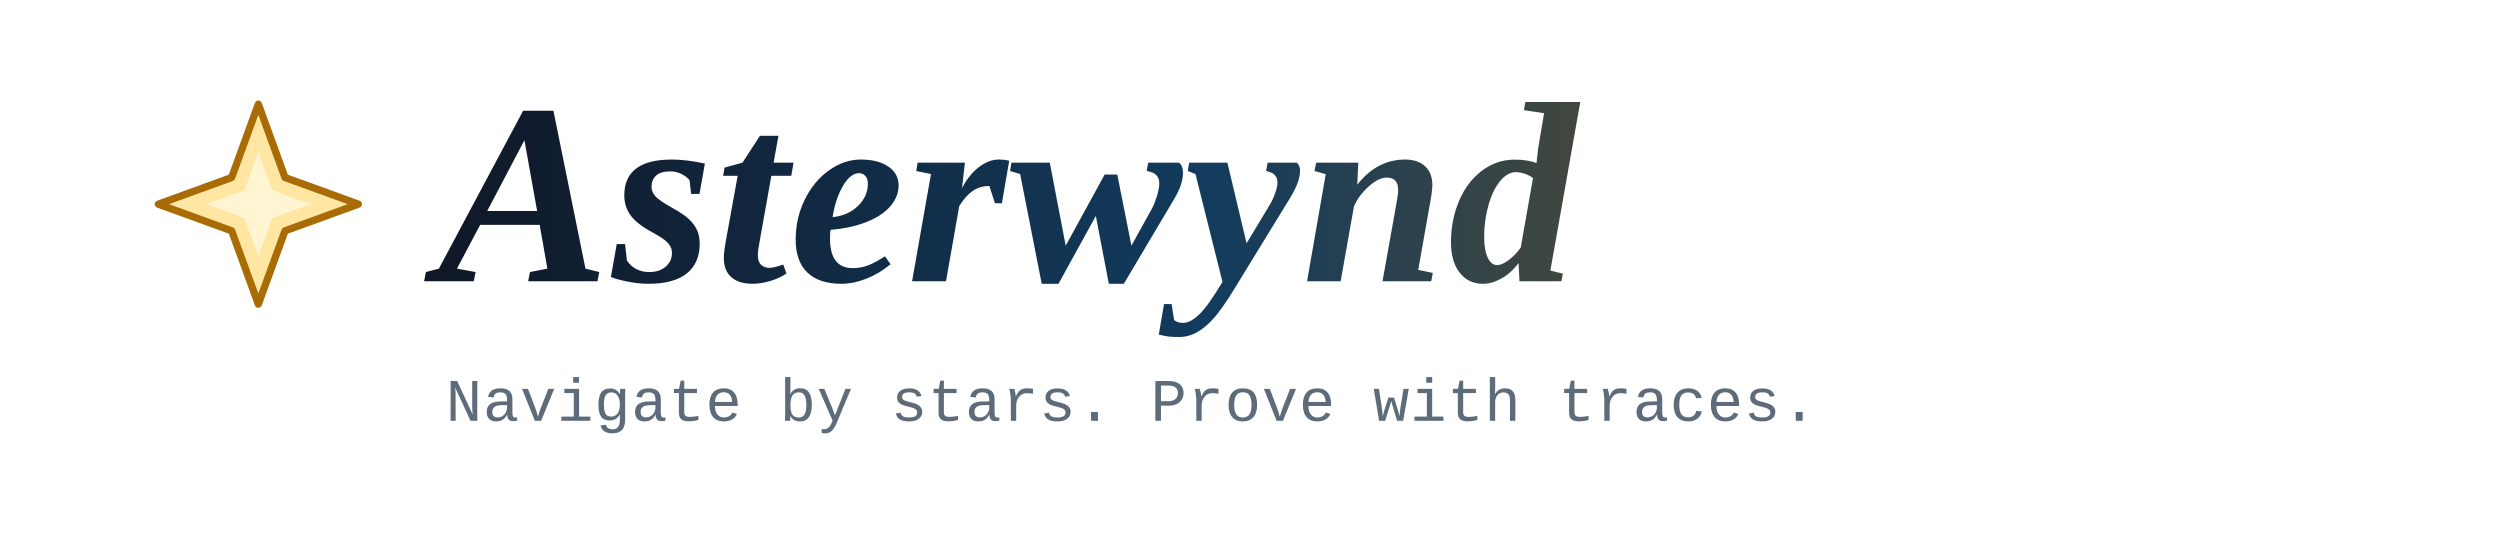
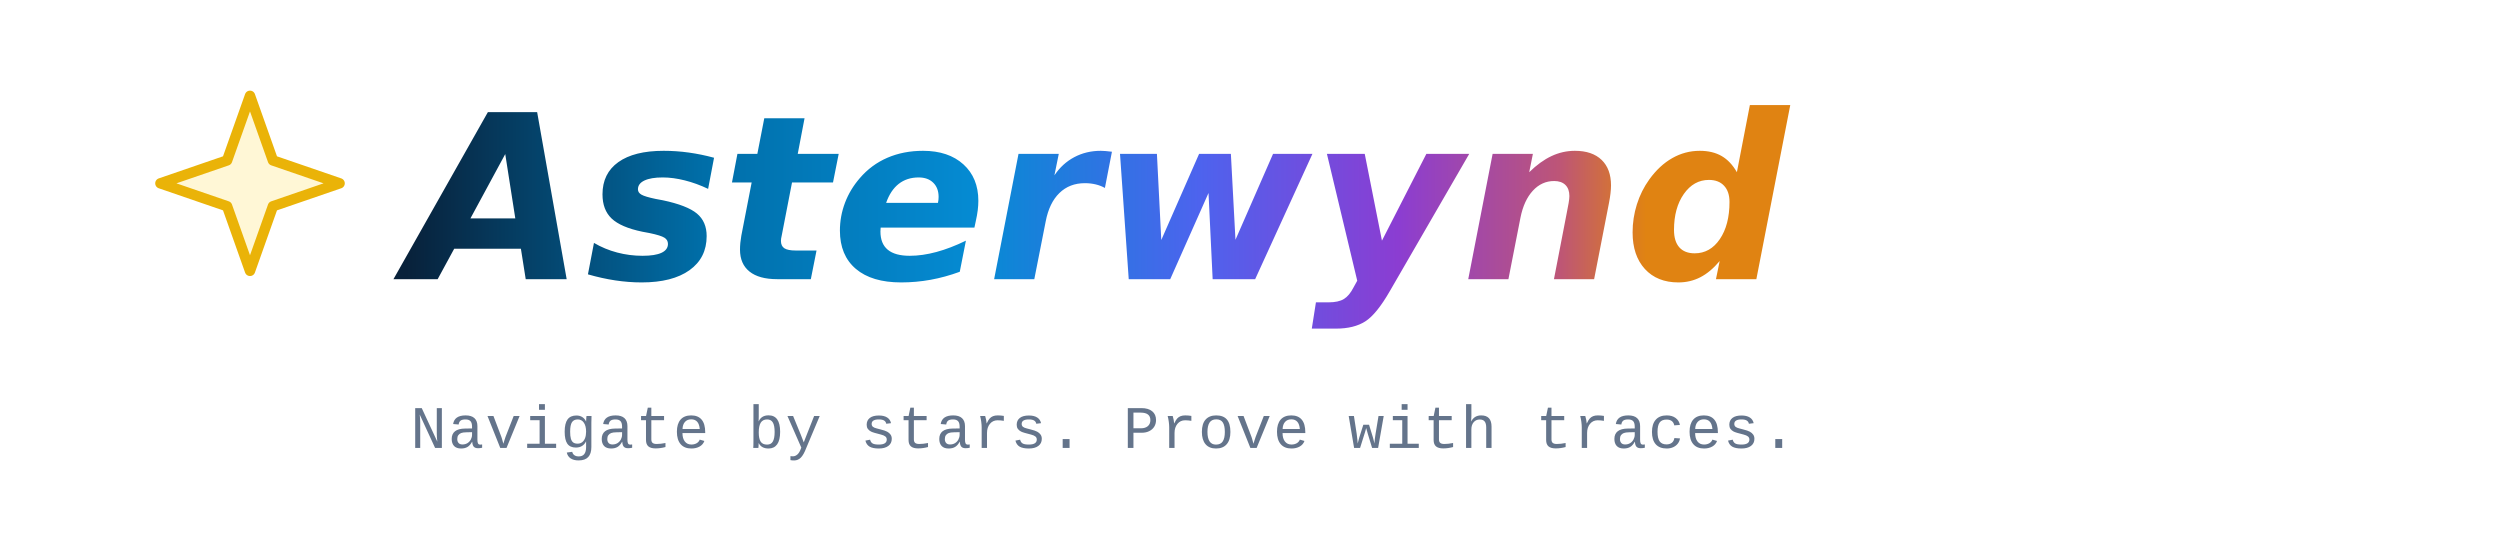
<svg xmlns="http://www.w3.org/2000/svg" width="1200" height="260" viewBox="0 0 1200 260" fill="none" role="img" aria-labelledby="title desc">
  <defs>
-     <linearGradient id="wordmarkGradient" x1="210" y1="110" x2="1030" y2="110" gradientUnits="userSpaceOnUse">
-       <stop offset="0" stop-color="#101827" />
-       <stop offset="0.45" stop-color="#123B5D" />
-       <stop offset="1" stop-color="#8A5A10" />
-     </linearGradient>
-     <linearGradient id="starGradient" x1="115" y1="48" x2="115" y2="146" gradientUnits="userSpaceOnUse">
-       <stop offset="0" stop-color="#FFE7A3" />
-       <stop offset="1" stop-color="#D99B1D" />
+     <linearGradient id="wordmarkGradient" x1="195" y1="116" x2="790" y2="116" gradientUnits="userSpaceOnUse">
+       <stop offset="0" stop-color="#08213A" />
+       <stop offset="0.24" stop-color="#006EA8" />
+       <stop offset="0.46" stop-color="#058BD3" />
+       <stop offset="0.64" stop-color="#4D63EE" />
+       <stop offset="0.80" stop-color="#8B3DD2" />
+       <stop offset="0.93" stop-color="#BD5577" />
+       <stop offset="1" stop-color="#E08312" />
    </linearGradient>
  </defs>
-   <g transform="translate(124 98)">
-     <path d="M0 -48L12.8 -12.8L48 0L12.8 12.8L0 48L-12.8 12.8L-48 0L-12.8 -12.8L0 -48Z" fill="url(#starGradient)" />
-     <path d="M0 -48L12.8 -12.8L48 0L12.8 12.8L0 48L-12.8 12.8L-48 0L-12.8 -12.8L0 -48Z" stroke="#A86B06" stroke-width="3.5" stroke-linejoin="round" />
-     <path d="M0 -25L6.7 -6.7L25 0L6.7 6.7L0 25L-6.7 6.7L-25 0L-6.7 -6.7L0 -25Z" fill="#FFF8DB" opacity="0.84" />
+   <g transform="translate(120 88)">
+     <path d="M0 -42L11 -11L43 0L11 11L0 42L-11 11L-43 0L-11 -11L0 -42Z" fill="#FFF7D6" />
+     <path d="M0 -42L11 -11L43 0L11 11L0 42L-11 11L-43 0L-11 -11L0 -42Z" stroke="#EAB308" stroke-width="5" stroke-linejoin="round" />
  </g>
-   <text x="210" y="135" fill="url(#wordmarkGradient)" font-family="Georgia, 'Times New Roman', 'DejaVu Serif', serif" font-size="124" font-style="italic" font-weight="700" letter-spacing="1.2">
+   <text x="196" y="134" fill="url(#wordmarkGradient)" font-family="'Arial Black', 'DejaVu Sans', 'Helvetica Neue', Arial, sans-serif" font-size="110" font-style="italic" font-weight="900" letter-spacing="0">
    Asterwynd
  </text>
-   <text x="214" y="202" fill="#5E6B7A" font-family="'SFMono-Regular', Consolas, 'Liberation Mono', Menlo, monospace" font-size="29" font-weight="500" letter-spacing="0.4">
+   <text x="197" y="215" fill="#64748B" font-family="SFMono-Regular, Consolas, Liberation Mono, Menlo, monospace" font-size="29" font-weight="500" letter-spacing="0.6">
    Navigate by stars. Prove with traces.
  </text>
</svg>
